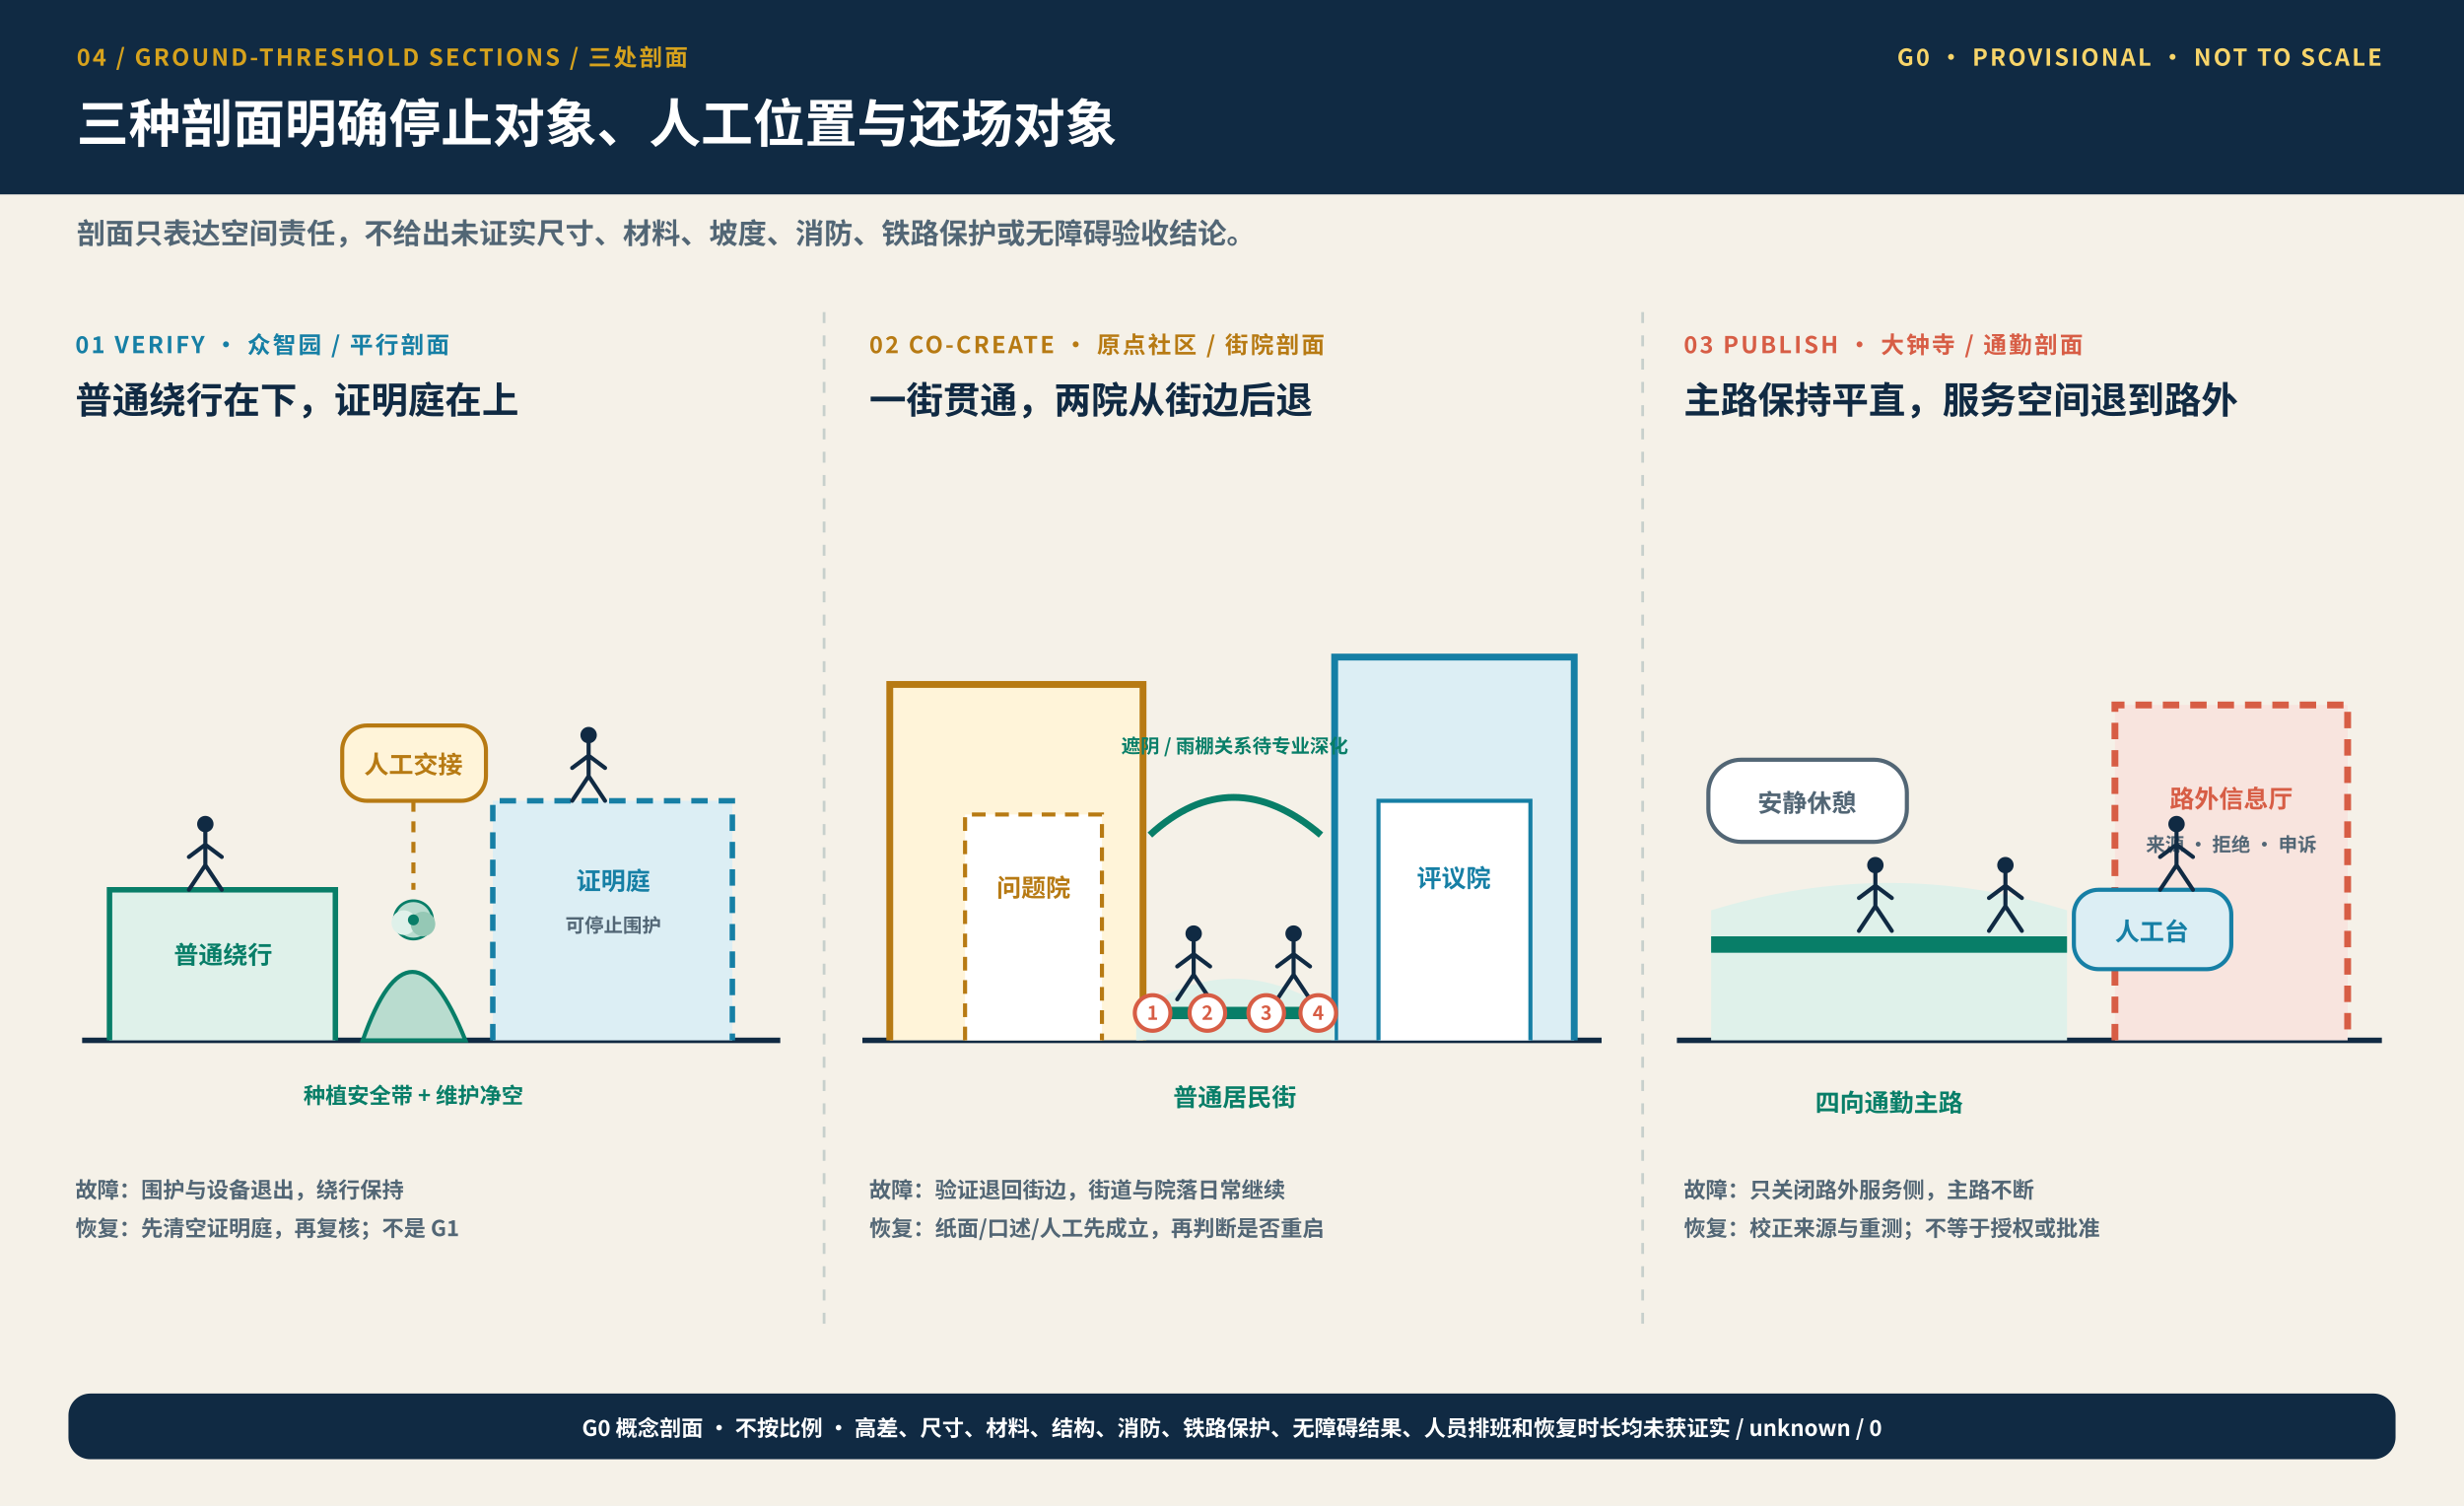
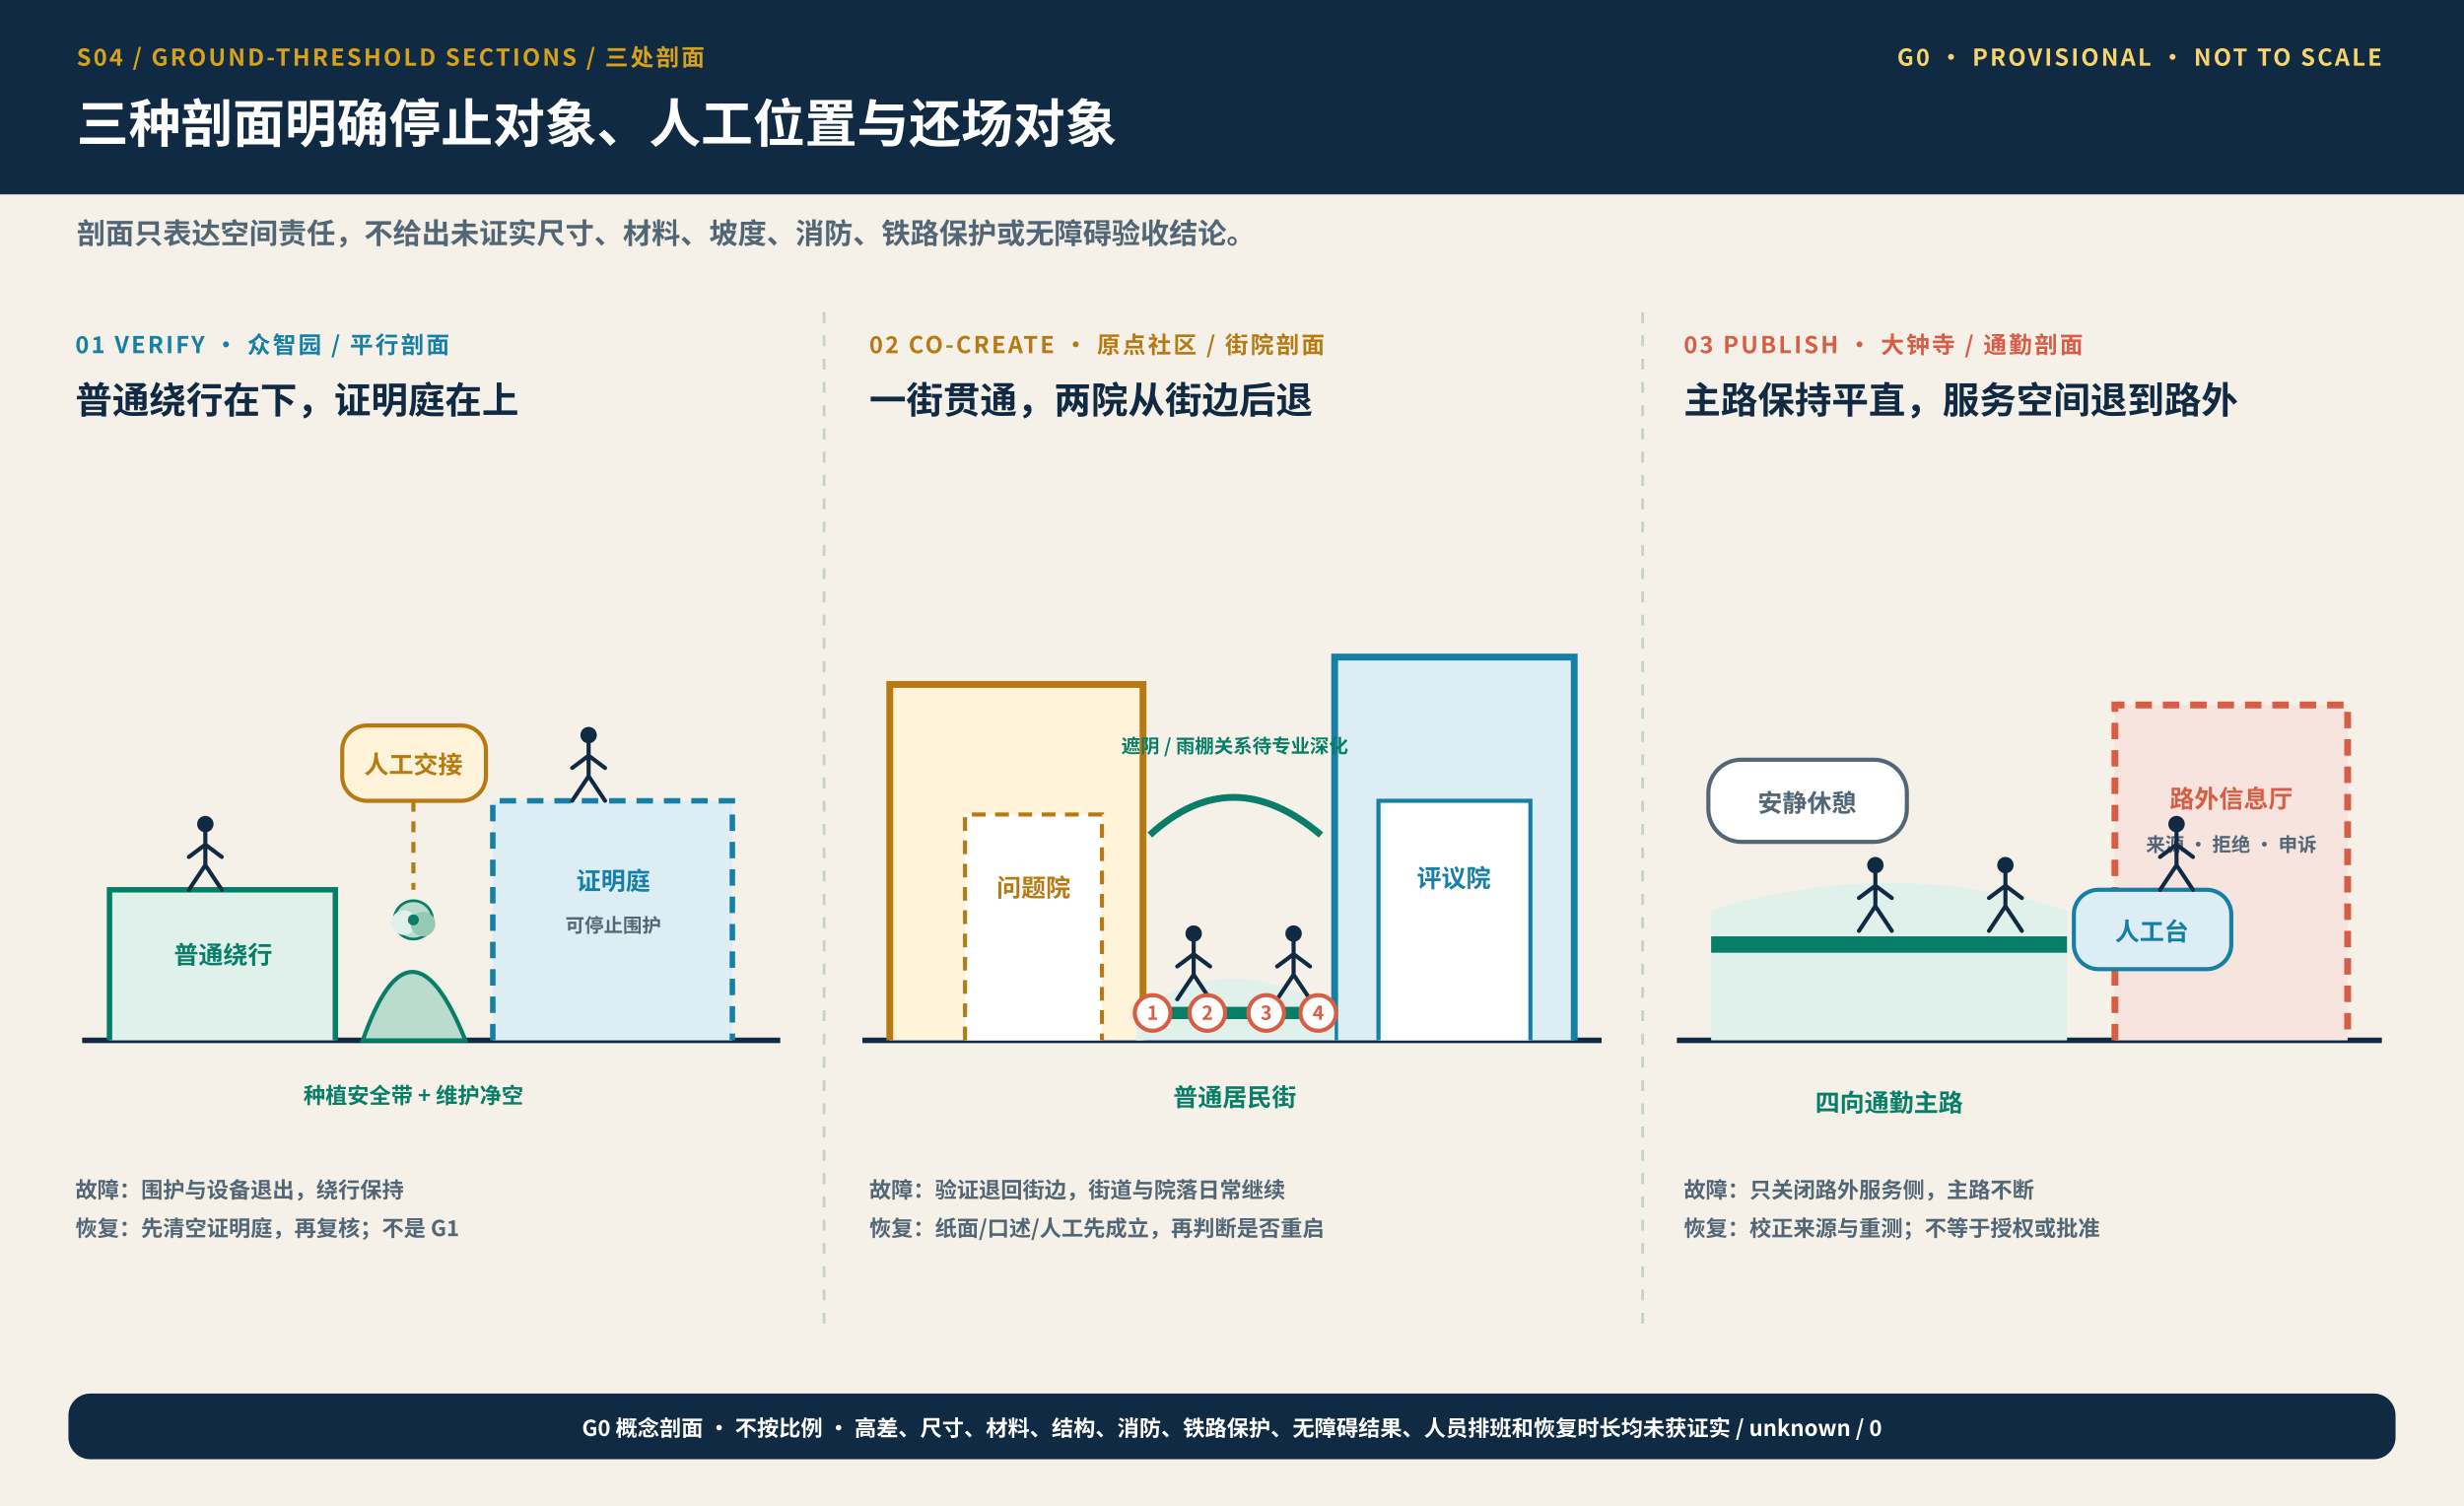
<svg xmlns="http://www.w3.org/2000/svg" width="1800" height="1100" viewBox="0 0 1800 1100" role="img" aria-labelledby="title desc">
  <defs>
    <style>.sans{font-family:"Microsoft YaHei","Noto Sans CJK SC","Segoe UI",Arial,sans-serif}.kicker{font-size:17px;font-weight:900;letter-spacing:1.6px}.head{font-size:38px;font-weight:900}.sub{font-size:21px;font-weight:650}.label{font-size:27px;font-weight:900}.body{font-size:21px;font-weight:760}.small{font-size:18px;font-weight:720}.micro{font-size:16px;font-weight:650}.tiny{font-size:14px;font-weight:650}.number{font-size:42px;font-weight:950}</style>
    <marker id="greenArrow" viewBox="0 0 16 16" refX="13" refY="8" markerWidth="8" markerHeight="8" orient="auto">
      <path d="M1 1 L15 8 L1 15 Z" fill="#087E68" />
    </marker>
    <marker id="blueArrow" viewBox="0 0 16 16" refX="13" refY="8" markerWidth="8" markerHeight="8" orient="auto">
      <path d="M1 1 L15 8 L1 15 Z" fill="#167FA5" />
    </marker>
    <marker id="coralArrow" viewBox="0 0 16 16" refX="13" refY="8" markerWidth="8" markerHeight="8" orient="auto">
      <path d="M1 1 L15 8 L1 15 Z" fill="#D75D45" />
    </marker>
  </defs>
  <rect width="1800" height="1100" fill="#F5F1E8" />
  <rect width="1800" height="142" fill="#102A43" />
-   <text x="56" y="48" class="sans kicker" fill="#D6A21D" text-anchor="start">04 / GROUND-THRESHOLD SECTIONS / 三处剖面</text>
+   <text x="56" y="48" class="sans kicker" fill="#D6A21D" text-anchor="start">S04 / GROUND-THRESHOLD SECTIONS / 三处剖面</text>
  <text x="56" y="104" class="sans head" fill="#FFFFFF" text-anchor="start">三种剖面明确停止对象、人工位置与还场对象</text>
  <text x="1740" y="48" class="sans kicker" fill="#F8D56A" text-anchor="end">G0 · PROVISIONAL · NOT TO SCALE</text>
  <text x="56" y="178" class="sans sub" fill="#526675" text-anchor="start">剖面只表达空间责任，不给出未证实尺寸、材料、坡度、消防、铁路保护或无障碍验收结论。</text>
  <line x1="602" y1="228" x2="602" y2="970" stroke="#C7D0CC" stroke-width="2" stroke-dasharray="8 9" />
  <line x1="1200" y1="228" x2="1200" y2="970" stroke="#C7D0CC" stroke-width="2" stroke-dasharray="8 9" />
  <text x="55" y="258" class="sans kicker" fill="#167FA5" text-anchor="start">01 VERIFY · 众智园 / 平行剖面</text>
  <text x="55" y="302" class="sans label" fill="#102A43" text-anchor="start">普通绕行在下，证明庭在上</text>
  <line x1="60" y1="760" x2="570" y2="760" stroke="#102A43" stroke-width="4" />
  <path d="M80 760 L80 650 L245 650 L245 760" fill="#DFF1EA" stroke="#087E68" stroke-width="4" />
  <text x="163" y="704" class="sans small" fill="#087E68" text-anchor="middle">普通绕行</text>
  <path d="M360 760 L360 585 L535 585 L535 760" fill="#DCEEF4" stroke="#167FA5" stroke-width="4" stroke-dasharray="12 8" />
  <text x="448" y="650" class="sans small" fill="#167FA5" text-anchor="middle">证明庭</text>
  <text x="448" y="681" class="sans tiny" fill="#526675" text-anchor="middle">可停止围护</text>
  <path d="M265 760 Q300 660 340 760 Z" fill="#B9DCCF" stroke="#087E68" stroke-width="3" />
  <circle cx="302" cy="672" r="14" fill="#B9DCCF" stroke="#087E68" stroke-width="2" />
  <circle cx="295" cy="674" r="9" fill="#DFF1EA" />
  <circle cx="309" cy="675" r="9" fill="#95C8B5" />
  <circle cx="302" cy="672" r="4" fill="#087E68" />
  <text x="302" y="806" class="sans micro" fill="#087E68" text-anchor="middle">种植安全带 + 维护净空</text>
  <rect x="250" y="530" width="105" height="55" rx="18" fill="#FFF4D9" stroke="#B77A13" stroke-width="3" />
  <text x="302" y="565" class="sans small" fill="#B77A13" text-anchor="middle">人工交接</text>
  <line x1="302" y1="585" x2="302" y2="650" stroke="#B77A13" stroke-width="3" stroke-dasharray="8 7" />
  <circle cx="150" cy="602" r="6" fill="#102A43" />
  <path d="M150 608 L150 632 M150 617 L138 626 M150 617 L162 626 M150 632 L138 650 M150 632 L162 650" stroke="#102A43" stroke-width="3" stroke-linecap="round" fill="none" />
  <circle cx="430" cy="537" r="6" fill="#102A43" />
  <path d="M430 543 L430 567 M430 552 L418 561 M430 552 L442 561 M430 567 L418 585 M430 567 L442 585" stroke="#102A43" stroke-width="3" stroke-linecap="round" fill="none" />
  <text x="55" y="875" class="sans micro" fill="#526675" text-anchor="start">
    <tspan x="55" dy="0">故障：围护与设备退出，绕行保持</tspan>
    <tspan x="55" dy="28">恢复：先清空证明庭，再复核；不是 G1</tspan>
  </text>
  <text x="635" y="258" class="sans kicker" fill="#B77A13" text-anchor="start">02 CO-CREATE · 原点社区 / 街院剖面</text>
  <text x="635" y="302" class="sans label" fill="#102A43" text-anchor="start">一街贯通，两院从街边后退</text>
  <line x1="630" y1="760" x2="1170" y2="760" stroke="#102A43" stroke-width="4" />
  <path d="M650 760 L650 500 L835 500 L835 760" fill="#FFF4D9" stroke="#B77A13" stroke-width="5" />
  <path d="M705 760 L705 595 L805 595 L805 760" fill="#FFFFFF" stroke="#B77A13" stroke-width="3" stroke-dasharray="10 7" />
  <text x="755" y="655" class="sans small" fill="#B77A13" text-anchor="middle">问题院</text>
  <path d="M975 760 L975 480 L1150 480 L1150 760" fill="#DCEEF4" stroke="#167FA5" stroke-width="5" />
  <path d="M1007 760 L1007 585 L1118 585 L1118 760" fill="#FFFFFF" stroke="#167FA5" stroke-width="3" />
  <text x="1062" y="648" class="sans small" fill="#167FA5" text-anchor="middle">评议院</text>
  <path d="M830 740 Q900 690 975 740 L975 760 L830 760 Z" fill="#DFF1EA" />
  <line x1="830" y1="740" x2="975" y2="740" stroke="#087E68" stroke-width="9" />
  <text x="902" y="808" class="sans small" fill="#087E68" text-anchor="middle">普通居民街</text>
  <path d="M840 610 Q900 555 965 610" fill="none" stroke="#087E68" stroke-width="5" />
  <text x="902" y="550" class="sans tiny" fill="#087E68" text-anchor="middle">遮阴 / 雨棚关系待专业深化</text>
  <circle cx="872" cy="682" r="6" fill="#102A43" />
  <path d="M872 688 L872 712 M872 697 L860 706 M872 697 L884 706 M872 712 L860 730 M872 712 L884 730" stroke="#102A43" stroke-width="3" stroke-linecap="round" fill="none" />
  <circle cx="945" cy="682" r="6" fill="#102A43" />
  <path d="M945 688 L945 712 M945 697 L933 706 M945 697 L957 706 M945 712 L933 730 M945 712 L957 730" stroke="#102A43" stroke-width="3" stroke-linecap="round" fill="none" />
  <circle cx="842" cy="740" r="13" fill="#FFFFFF" stroke="#D75D45" stroke-width="3" />
  <text x="842" y="745" class="sans tiny" fill="#D75D45" text-anchor="middle">1</text>
  <circle cx="882" cy="740" r="13" fill="#FFFFFF" stroke="#D75D45" stroke-width="3" />
  <text x="882" y="745" class="sans tiny" fill="#D75D45" text-anchor="middle">2</text>
  <circle cx="925" cy="740" r="13" fill="#FFFFFF" stroke="#D75D45" stroke-width="3" />
  <text x="925" y="745" class="sans tiny" fill="#D75D45" text-anchor="middle">3</text>
  <circle cx="963" cy="740" r="13" fill="#FFFFFF" stroke="#D75D45" stroke-width="3" />
  <text x="963" y="745" class="sans tiny" fill="#D75D45" text-anchor="middle">4</text>
  <text x="635" y="875" class="sans micro" fill="#526675" text-anchor="start">
    <tspan x="635" dy="0">故障：验证退回街边，街道与院落日常继续</tspan>
    <tspan x="635" dy="28">恢复：纸面/口述/人工先成立，再判断是否重启</tspan>
  </text>
  <text x="1230" y="258" class="sans kicker" fill="#D75D45" text-anchor="start">03 PUBLISH · 大钟寺 / 通勤剖面</text>
  <text x="1230" y="302" class="sans label" fill="#102A43" text-anchor="start">主路保持平直，服务空间退到路外</text>
  <line x1="1225" y1="760" x2="1740" y2="760" stroke="#102A43" stroke-width="4" />
  <path d="M1250 760 L1250 665 Q1380 625 1510 665 L1510 760 Z" fill="#DFF1EA" />
  <line x1="1250" y1="690" x2="1510" y2="690" stroke="#087E68" stroke-width="12" />
  <text x="1380" y="812" class="sans small" fill="#087E68" text-anchor="middle">四向通勤主路</text>
  <path d="M1545 760 L1545 515 L1715 515 L1715 760" fill="#F8E4DE" stroke="#D75D45" stroke-width="5" stroke-dasharray="12 8" />
  <text x="1630" y="590" class="sans small" fill="#D75D45" text-anchor="middle">路外信息厅</text>
  <text x="1630" y="622" class="sans tiny" fill="#526675" text-anchor="middle">来源 · 拒绝 · 申诉</text>
  <rect x="1515" y="650" width="115" height="58" rx="18" fill="#DCEEF4" stroke="#167FA5" stroke-width="3" />
  <text x="1572" y="687" class="sans small" fill="#167FA5" text-anchor="middle">人工台</text>
  <rect x="1248" y="555" width="145" height="60" rx="24" fill="#FFFFFF" stroke="#526675" stroke-width="3" />
  <text x="1320" y="593" class="sans small" fill="#526675" text-anchor="middle">安静休憩</text>
  <circle cx="1370" cy="632" r="6" fill="#102A43" />
  <path d="M1370 638 L1370 662 M1370 647 L1358 656 M1370 647 L1382 656 M1370 662 L1358 680 M1370 662 L1382 680" stroke="#102A43" stroke-width="3" stroke-linecap="round" fill="none" />
  <circle cx="1465" cy="632" r="6" fill="#102A43" />
  <path d="M1465 638 L1465 662 M1465 647 L1453 656 M1465 647 L1477 656 M1465 662 L1453 680 M1465 662 L1477 680" stroke="#102A43" stroke-width="3" stroke-linecap="round" fill="none" />
  <circle cx="1590" cy="602" r="6" fill="#102A43" />
  <path d="M1590 608 L1590 632 M1590 617 L1578 626 M1590 617 L1602 626 M1590 632 L1578 650 M1590 632 L1602 650" stroke="#102A43" stroke-width="3" stroke-linecap="round" fill="none" />
  <text x="1230" y="875" class="sans micro" fill="#526675" text-anchor="start">
    <tspan x="1230" dy="0">故障：只关闭路外服务侧，主路不断</tspan>
    <tspan x="1230" dy="28">恢复：校正来源与重测；不等于授权或批准</tspan>
  </text>
  <rect x="50" y="1018" width="1700" height="48" rx="16" fill="#102A43" />
  <text x="900" y="1049" class="sans micro" fill="#FFFFFF" text-anchor="middle">G0 概念剖面 · 不按比例 · 高差、尺寸、材料、结构、消防、铁路保护、无障碍结果、人员排班和恢复时长均未获证实 / unknown / 0</text>
</svg>
